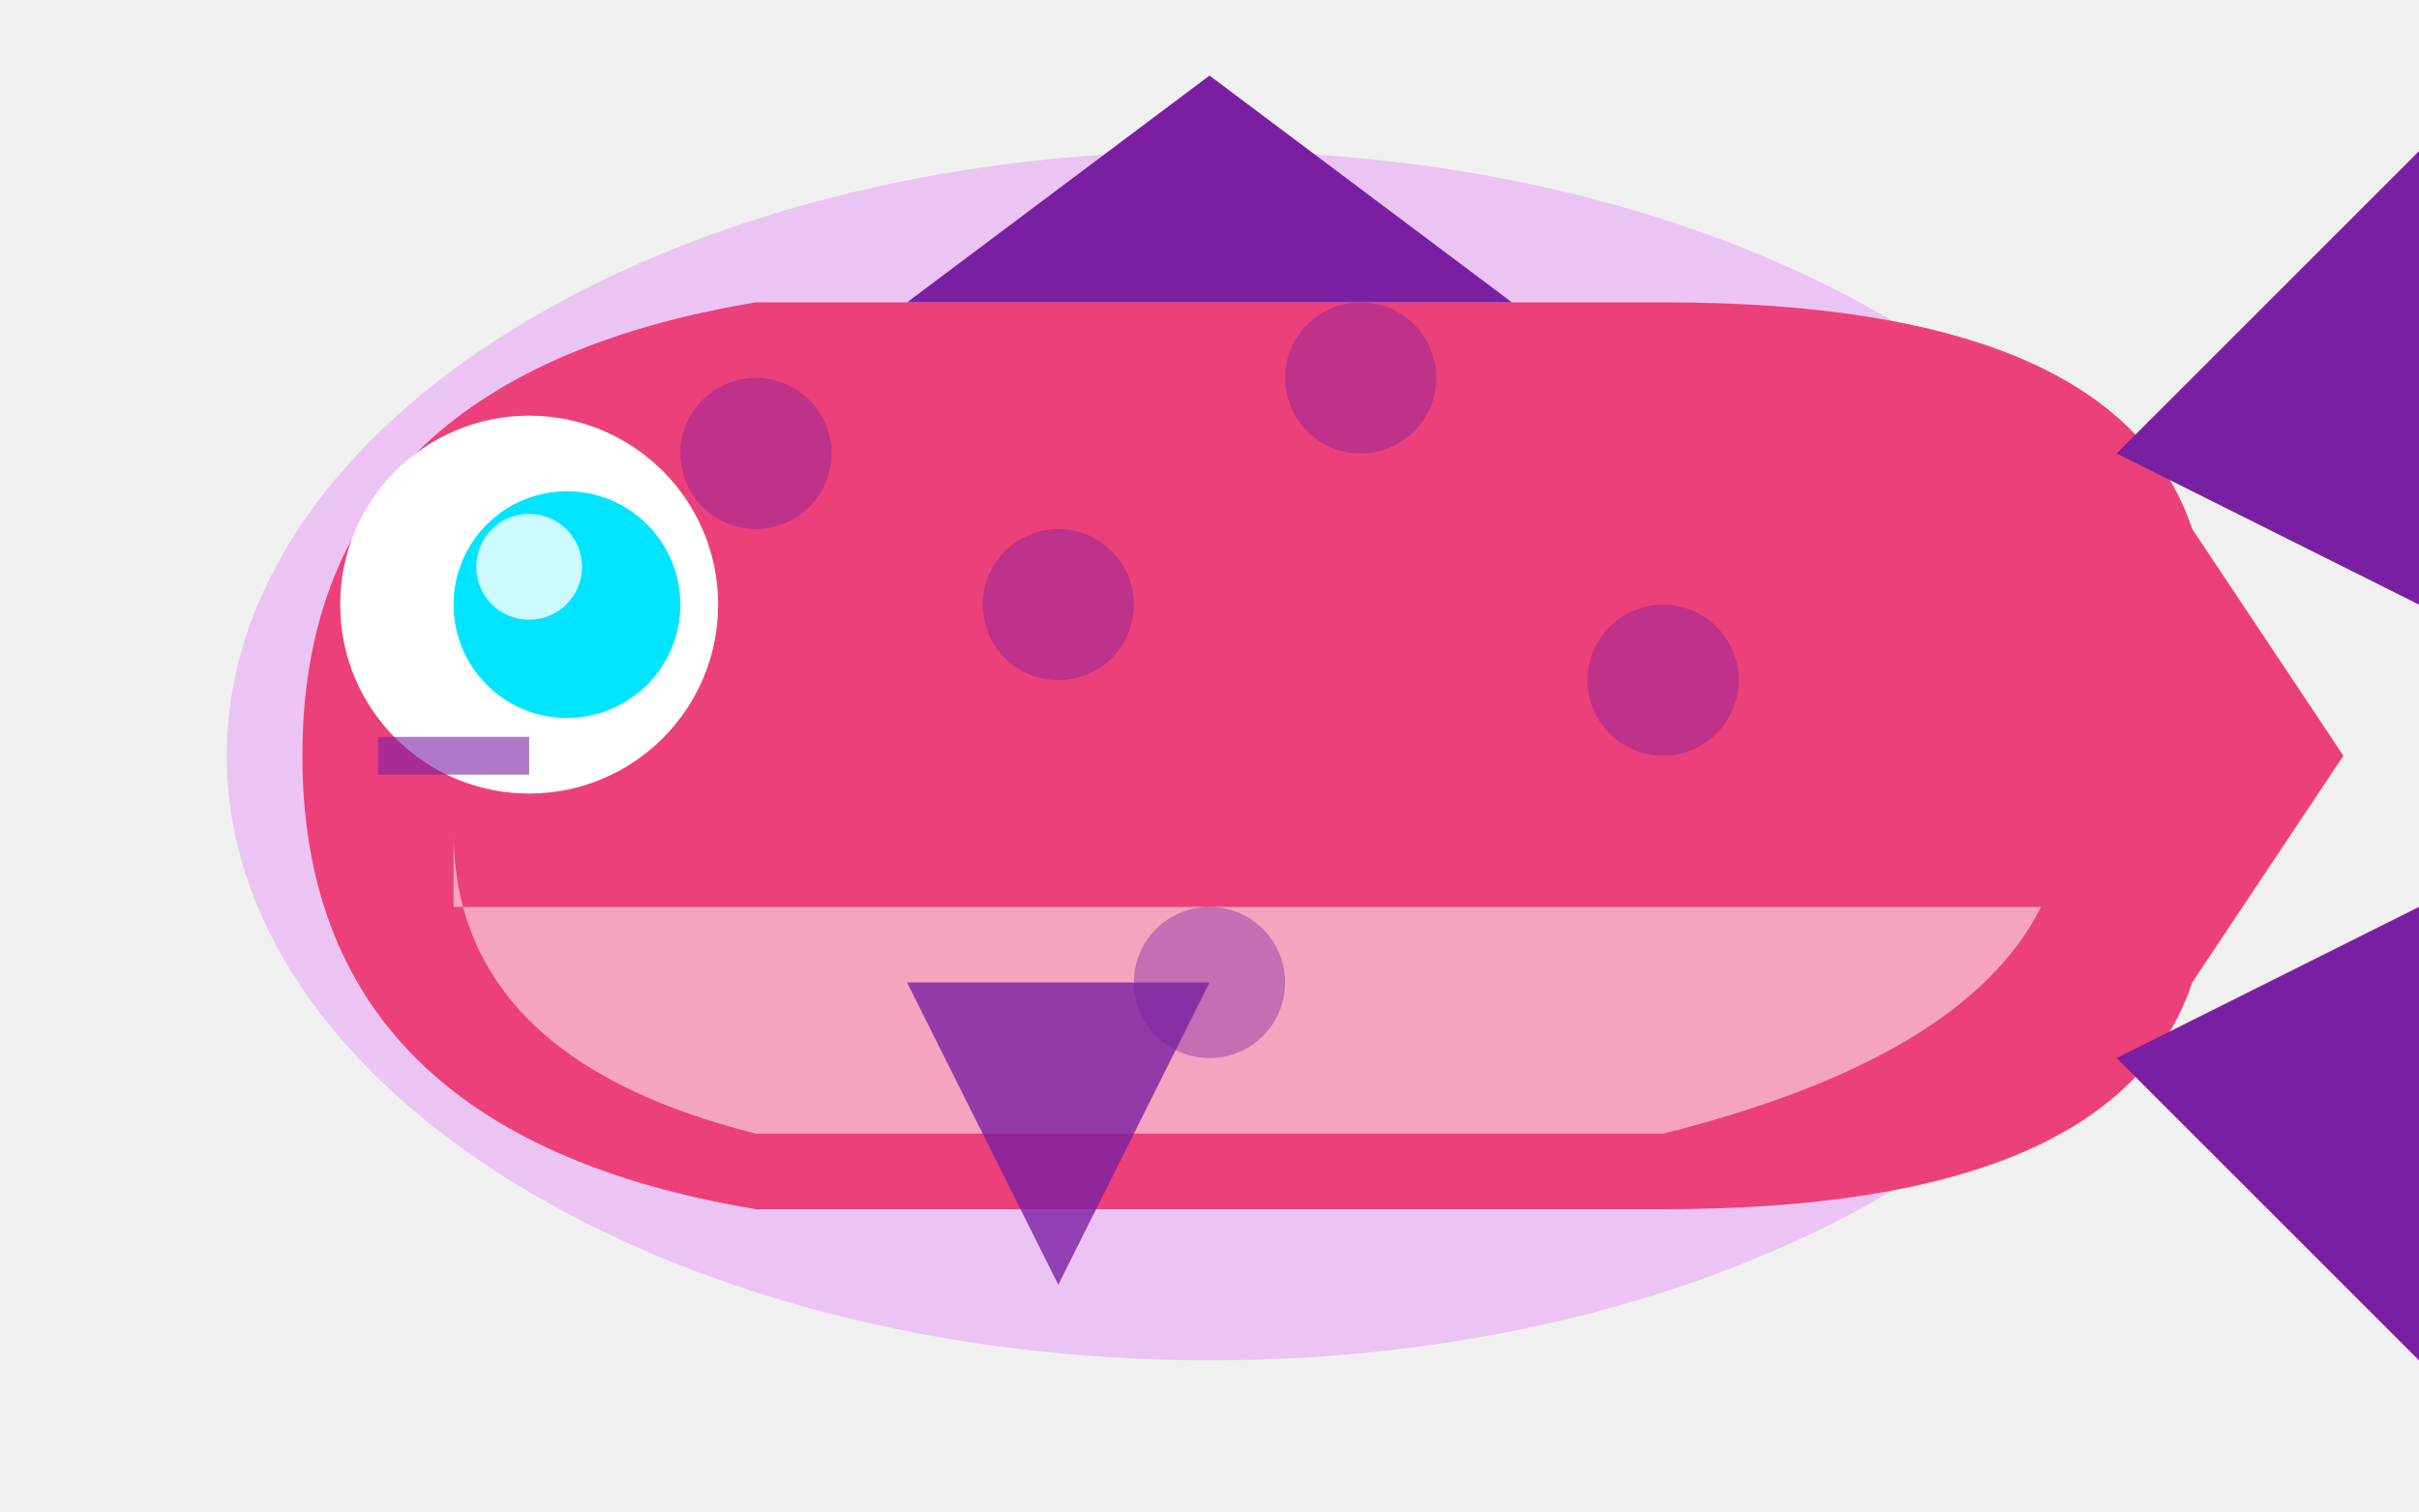
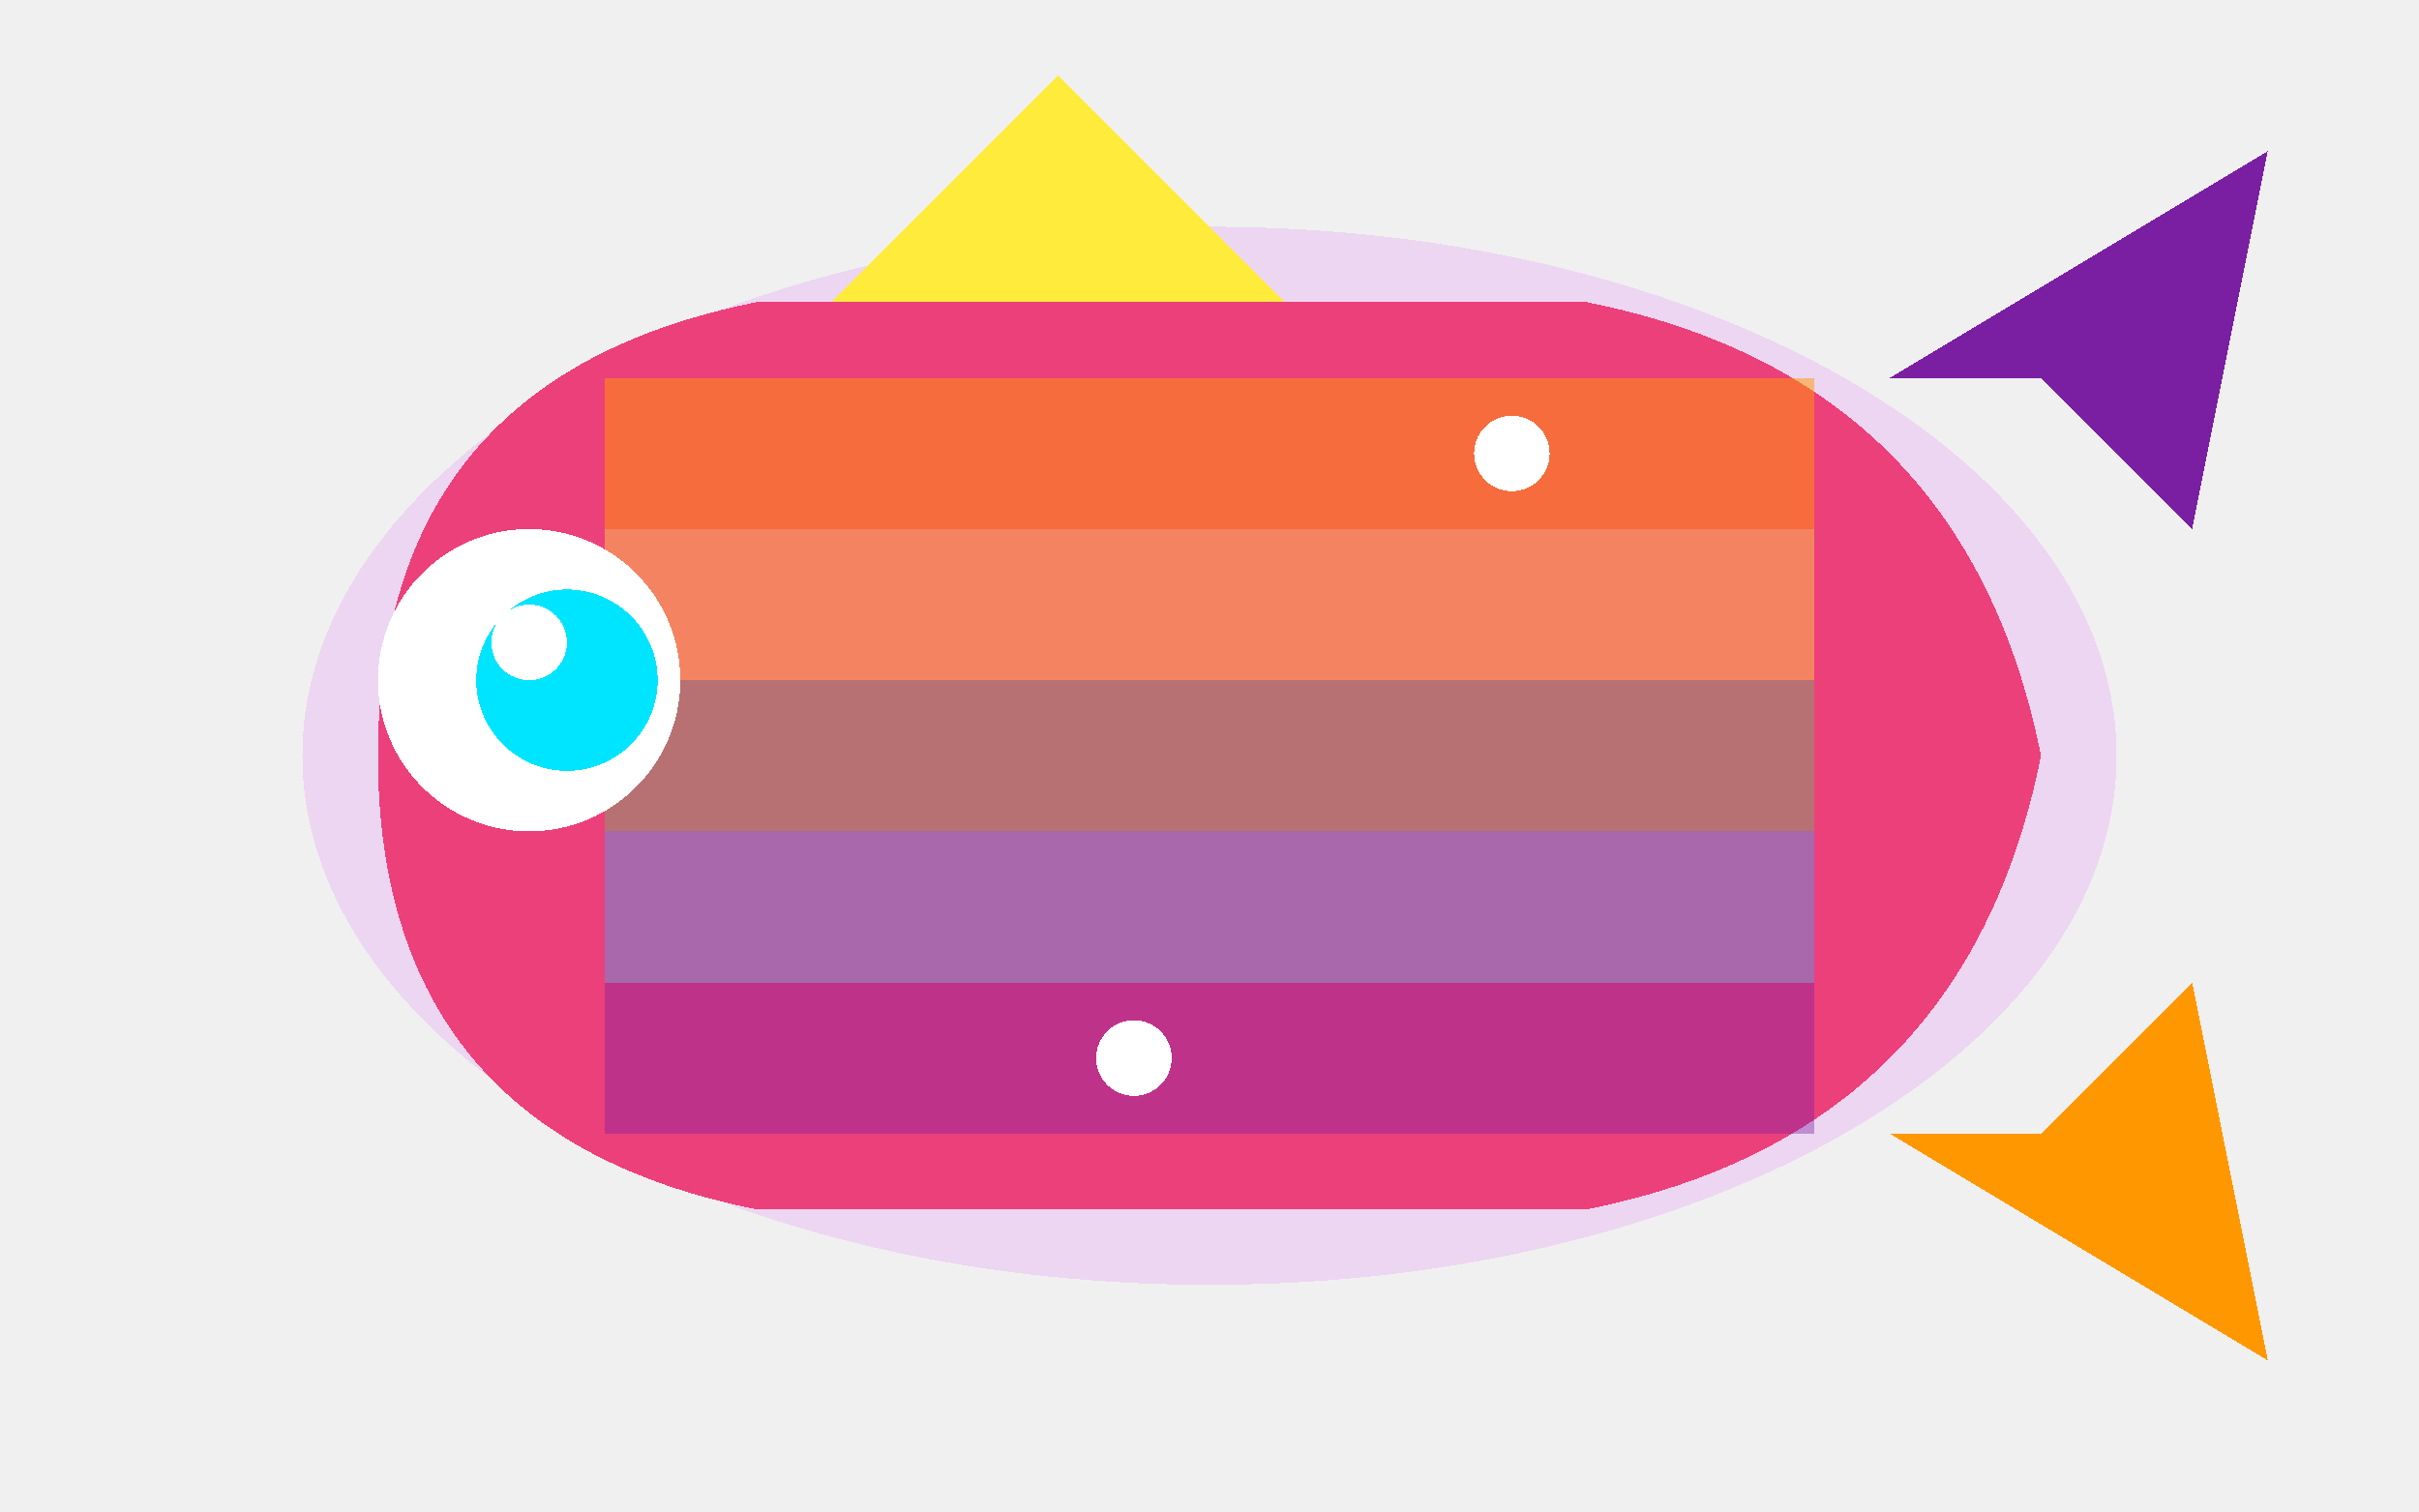
- <svg xmlns="http://www.w3.org/2000/svg" viewBox="0 0 32 20" width="64" height="40">
-   <ellipse cx="16" cy="10" rx="13" ry="8" fill="#E040FB" opacity="0.25">
-     <animate attributeName="opacity" values="0.15;0.35;0.15" dur="2s" repeatCount="indefinite" />
+ <svg xmlns="http://www.w3.org/2000/svg" viewBox="0 0 32 20" width="64" height="40" shape-rendering="crispEdges">
+   <ellipse cx="16" cy="10" rx="12" ry="7" fill="#E040FB" opacity="0.15">
+     <animate attributeName="opacity" values="0.1;0.25;0.1" dur="1.5s" repeatCount="indefinite" />
  </ellipse>
-   <path d="M4,10 Q4,5 10,4 L22,4 Q28,4 29,7 L31,10 L29,13 Q28,16 22,16 L10,16 Q4,15 4,10 Z" fill="#EC407A" />
-   <path d="M6,11 Q6,14 10,15 L22,15 Q26,14 27,12 L6,12 Z" fill="#FCE4EC" opacity="0.6" />
-   <path d="M28,6 L32,2 L32,8 Z" fill="#7B1FA2" />
-   <path d="M28,14 L32,18 L32,12 Z" fill="#7B1FA2" />
-   <path d="M12,4 L16,1 L20,4 Z" fill="#7B1FA2" />
-   <path d="M12,13 L14,17 L16,13 Z" fill="#7B1FA2" opacity="0.8" />
-   <circle cx="7" cy="8" r="2.5" fill="white" />
-   <circle cx="7.5" cy="8" r="1.5" fill="#00E5FF" />
-   <circle cx="7" cy="7.5" r="0.7" fill="white" opacity="0.8" />
-   <circle cx="10" cy="6" r="1" fill="#7B1FA2" opacity="0.4" />
-   <circle cx="14" cy="8" r="1" fill="#7B1FA2" opacity="0.4" />
-   <circle cx="18" cy="5" r="1" fill="#7B1FA2" opacity="0.4" />
-   <circle cx="22" cy="9" r="1" fill="#7B1FA2" opacity="0.4" />
-   <circle cx="16" cy="13" r="1" fill="#7B1FA2" opacity="0.4" />
-   <line x1="5" y1="10" x2="7" y2="10" stroke="#7B1FA2" stroke-width="0.5" opacity="0.6" />
+   <path d="M5,10 Q5,5 10,4 L21,4 Q26,5 27,10 Q26,15 21,16 L10,16 Q5,15 5,10 Z" fill="#EC407A" />
+   <rect x="8" y="5" width="16" height="2" fill="#FF9800" opacity="0.5" />
+   <rect x="8" y="7" width="16" height="2" fill="#FFEB3B" opacity="0.4" />
+   <rect x="8" y="9" width="16" height="2" fill="#66BB6A" opacity="0.4" />
+   <rect x="8" y="11" width="16" height="2" fill="#42A5F5" opacity="0.4" />
+   <rect x="8" y="13" width="16" height="2" fill="#7B1FA2" opacity="0.4" />
+   <path d="M25,5 L30,2 L29,7 L27,5 Z" fill="#7B1FA2" />
+   <path d="M25,15 L30,18 L29,13 L27,15 Z" fill="#FF9800" />
+   <path d="M11,4 L14,1 L17,4 Z" fill="#FFEB3B" />
+   <circle cx="7" cy="9" r="2" fill="white" />
+   <circle cx="7.5" cy="9" r="1.2" fill="#00E5FF" />
+   <circle cx="7" cy="8.5" r="0.5" fill="white" />
+   <circle cx="20" cy="6" r="0.5" fill="white">
+     <animate attributeName="opacity" values="0;1;0" dur="1.2s" repeatCount="indefinite" />
+   </circle>
+   <circle cx="15" cy="14" r="0.5" fill="white">
+     <animate attributeName="opacity" values="0;1;0" dur="1.8s" repeatCount="indefinite" begin="0.4s" />
+   </circle>
</svg>
